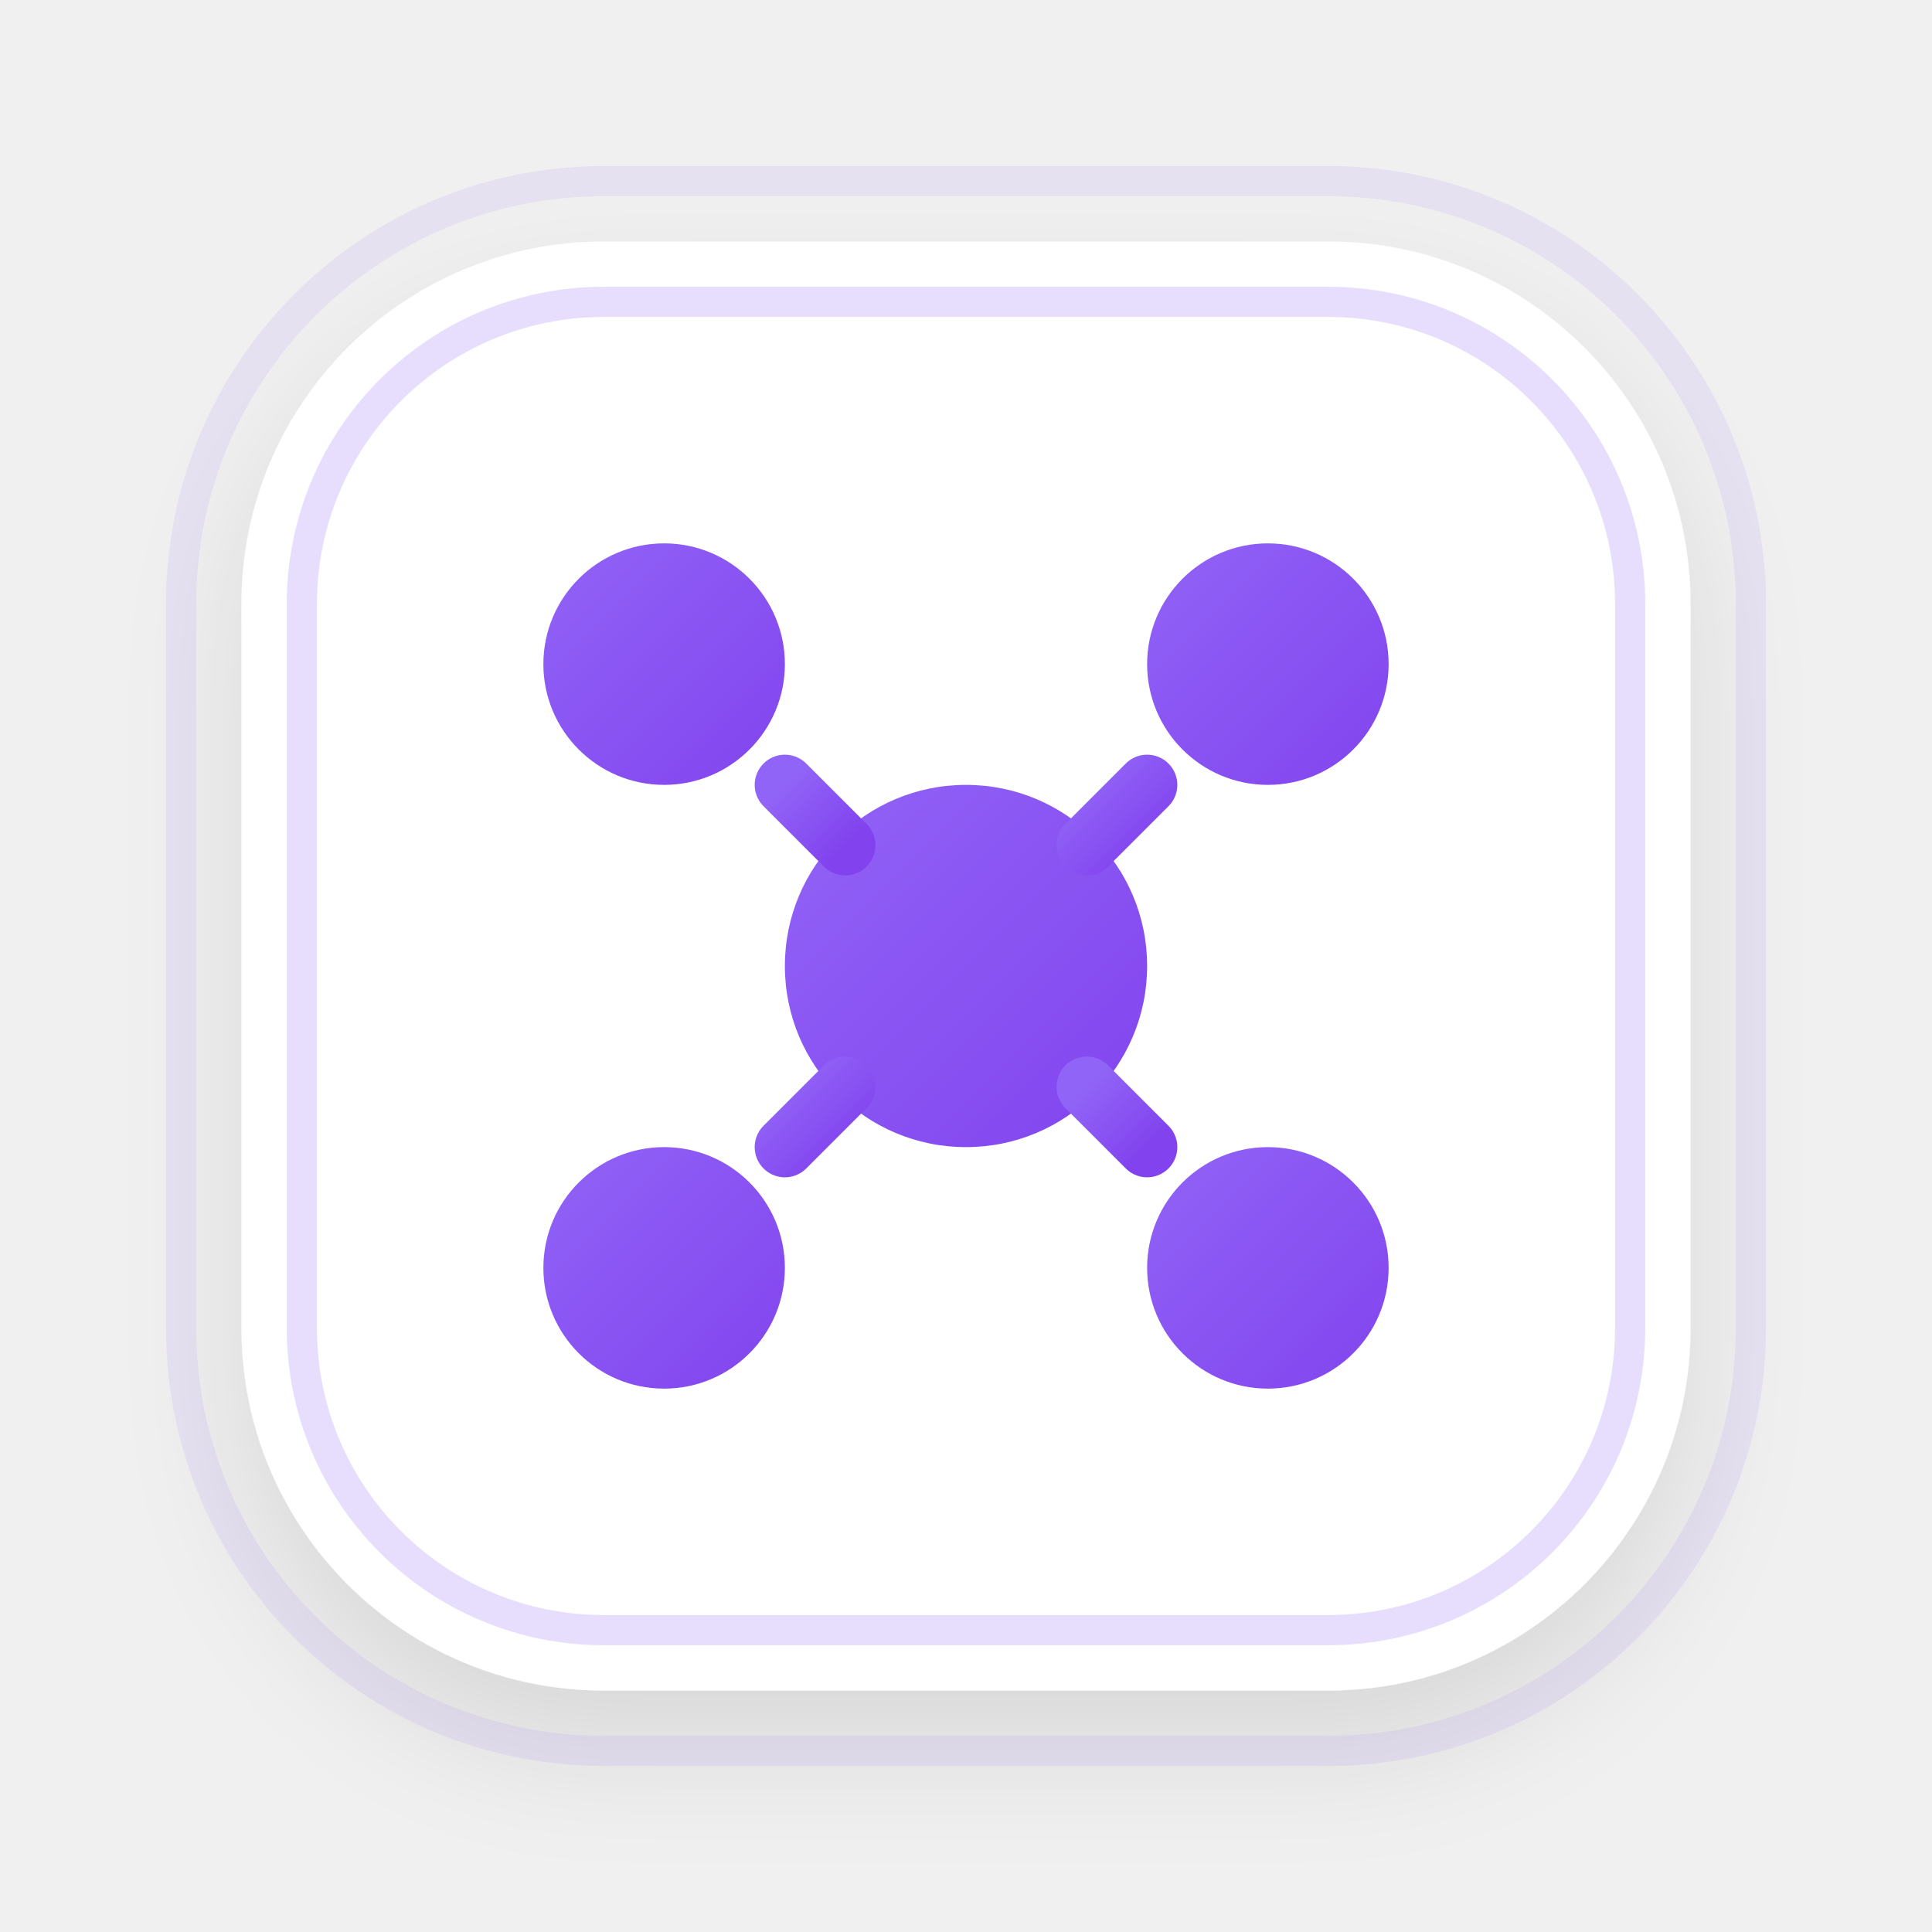
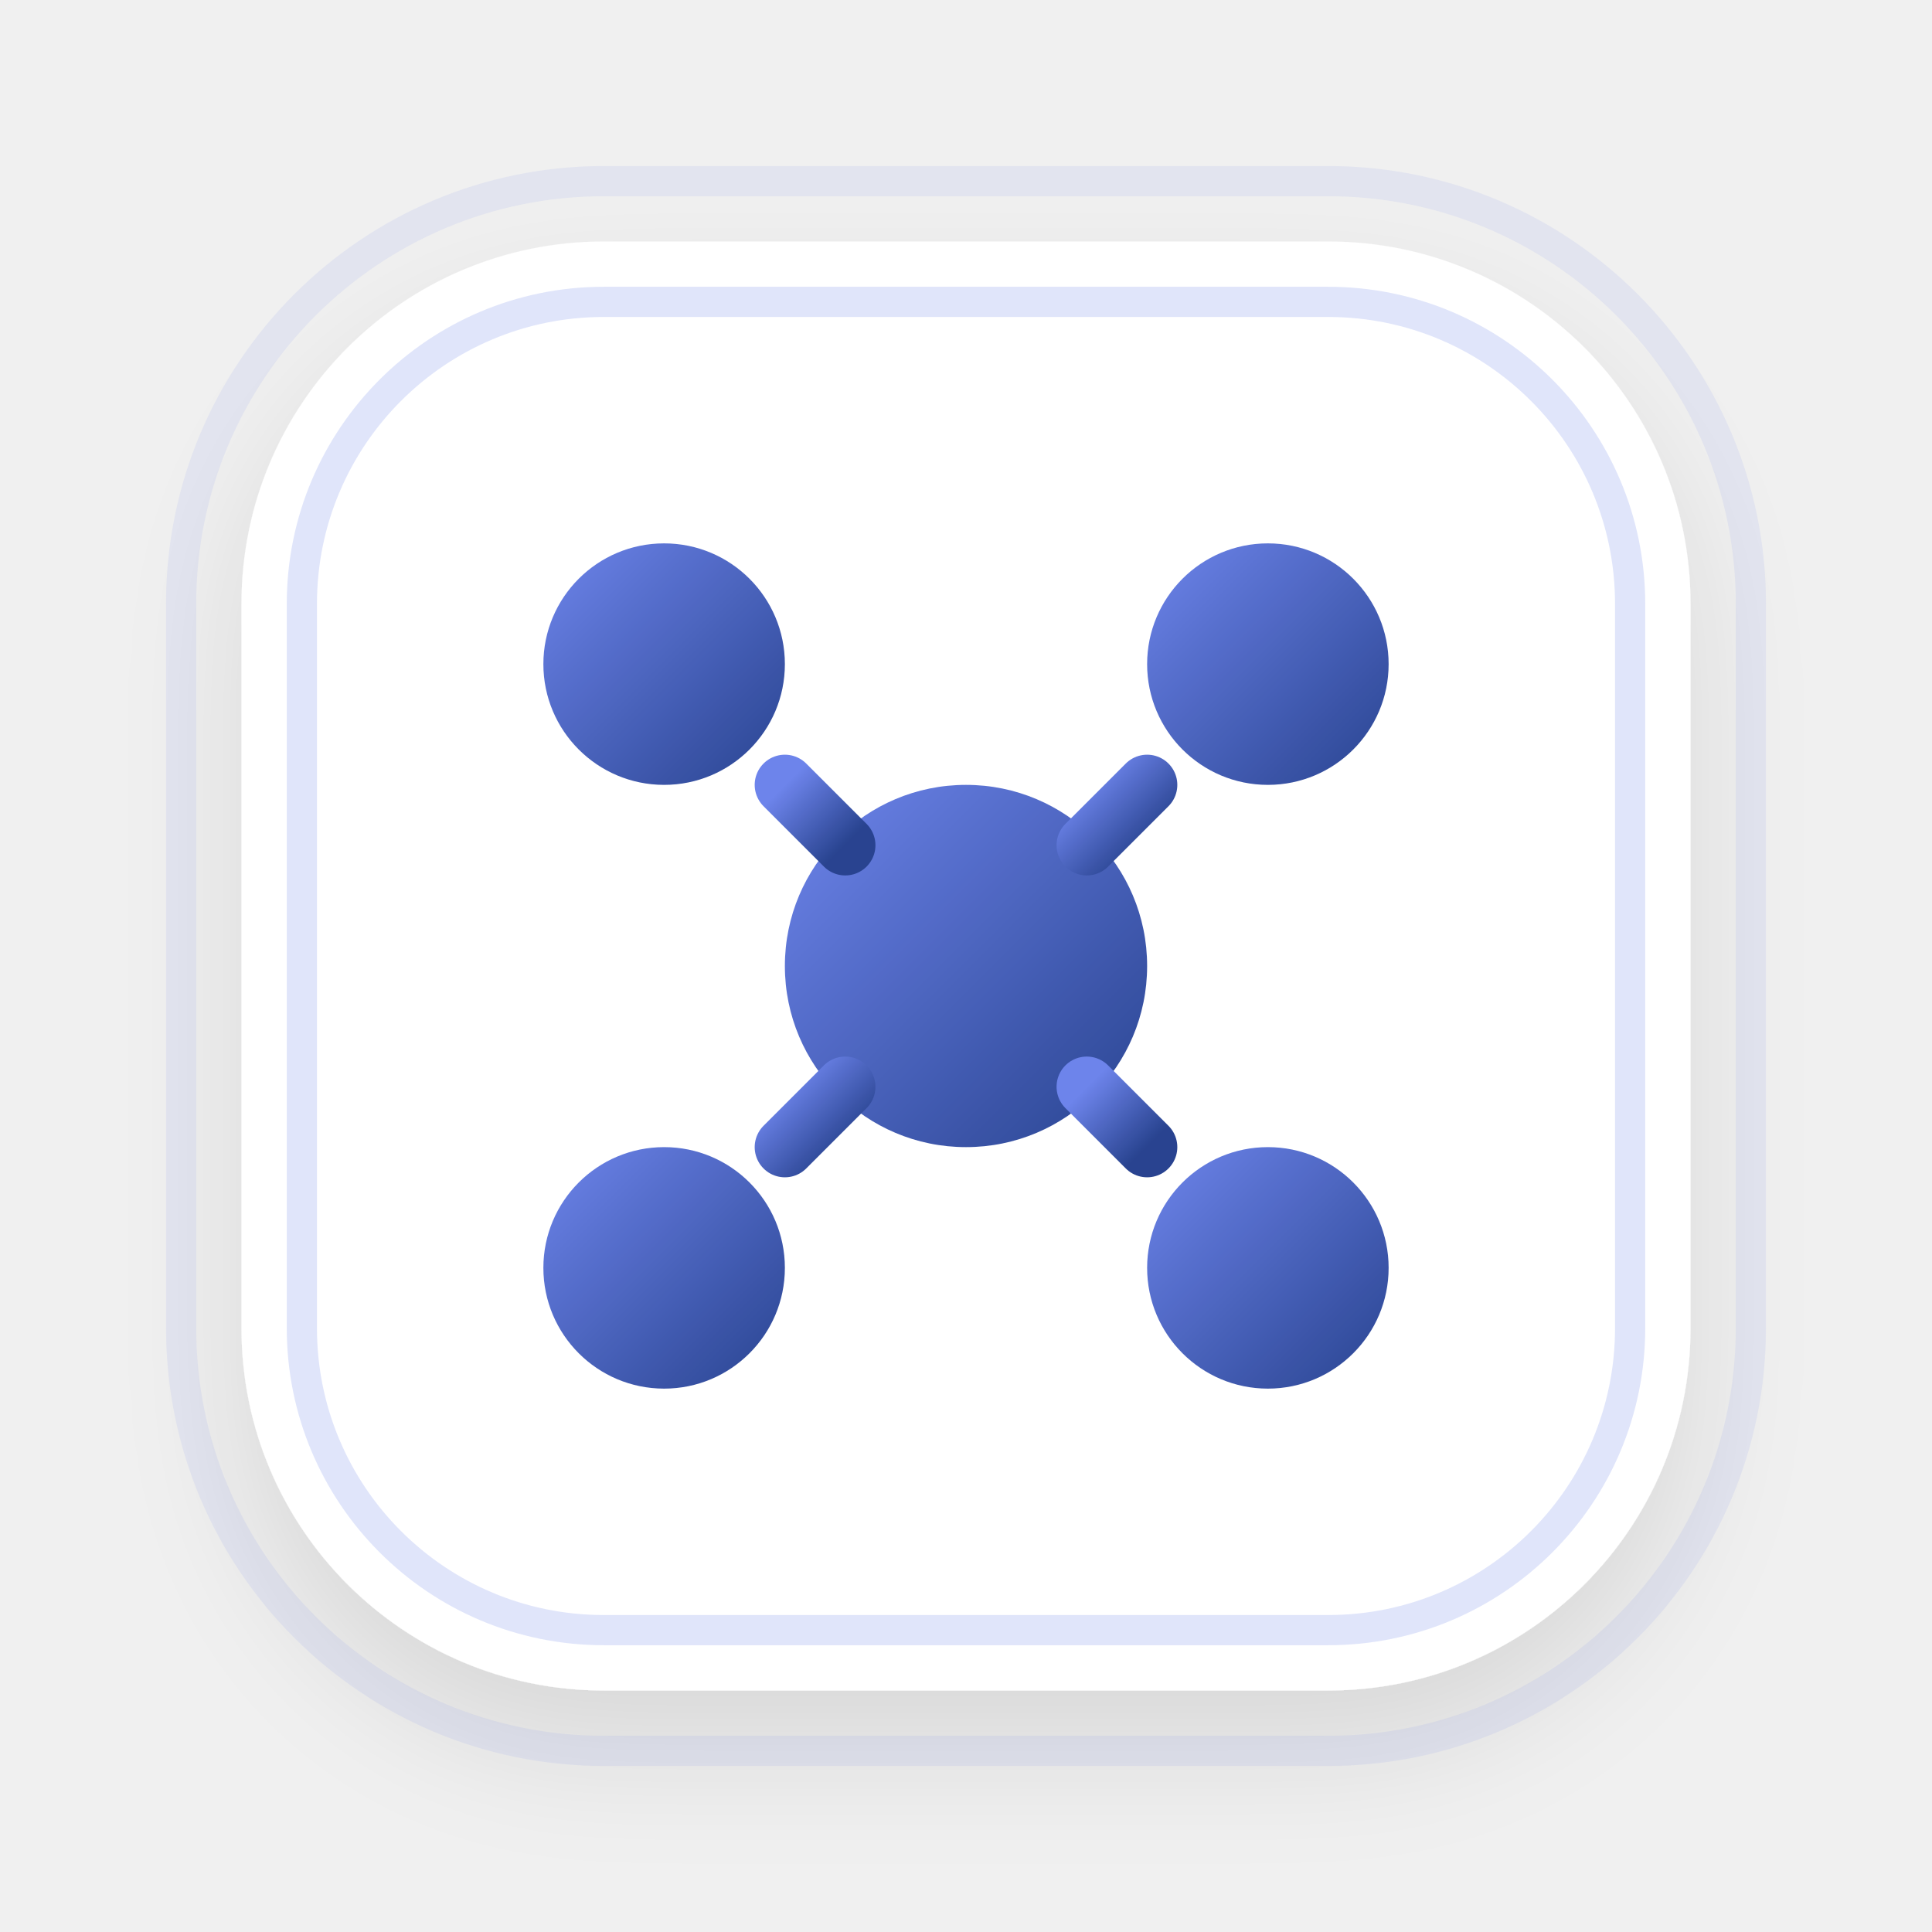
<svg xmlns="http://www.w3.org/2000/svg" width="64" height="64" viewBox="0 0 64 64">
  <defs>
-     <linearGradient id="purpleGradientReversed" x1="0%" y1="0%" x2="100%" y2="100%">
-       <stop offset="0%" style="stop-color:#8b5cf6;stop-opacity:1" />
-       <stop offset="100%" style="stop-color:#7c3aed;stop-opacity:1" />
+     <linearGradient id="blueGradientReversed" x1="0%" y1="0%" x2="100%" y2="100%">
+       <stop offset="0%" style="stop-color:#667eea;stop-opacity:1" />
+       <stop offset="100%" style="stop-color:#1e3a8a;stop-opacity:1" />
    </linearGradient>
    <filter id="shadowReversed" x="-20%" y="-20%" width="140%" height="140%">
      <feDropShadow dx="0" dy="2" stdDeviation="2" flood-color="rgba(0,0,0,0.1)" />
    </filter>
  </defs>
  <rect x="8" y="8" width="48" height="48" rx="12" ry="12" fill="white" filter="url(#shadowReversed)" />
-   <rect x="10" y="10" width="44" height="44" rx="10" ry="10" fill="none" stroke="rgba(139, 92, 246, 0.2)" stroke-width="1" />
-   <g fill="url(#purpleGradientReversed)" opacity="0.95">
-     <circle cx="32" cy="32" r="6" fill="url(#purpleGradientReversed)" />
-     <circle cx="22" cy="22" r="4" fill="url(#purpleGradientReversed)" />
-     <circle cx="42" cy="22" r="4" fill="url(#purpleGradientReversed)" />
-     <circle cx="22" cy="42" r="4" fill="url(#purpleGradientReversed)" />
-     <circle cx="42" cy="42" r="4" fill="url(#purpleGradientReversed)" />
-     <line x1="26" y1="26" x2="28" y2="28" stroke="url(#purpleGradientReversed)" stroke-width="2" stroke-linecap="round" />
-     <line x1="38" y1="26" x2="36" y2="28" stroke="url(#purpleGradientReversed)" stroke-width="2" stroke-linecap="round" />
-     <line x1="26" y1="38" x2="28" y2="36" stroke="url(#purpleGradientReversed)" stroke-width="2" stroke-linecap="round" />
-     <line x1="38" y1="38" x2="36" y2="36" stroke="url(#purpleGradientReversed)" stroke-width="2" stroke-linecap="round" />
+   <rect x="10" y="10" width="44" height="44" rx="10" ry="10" fill="none" stroke="rgba(102, 126, 234, 0.2)" stroke-width="1" />
+   <g fill="url(#blueGradientReversed)" opacity="0.95">
+     <circle cx="32" cy="32" r="6" fill="url(#blueGradientReversed)" />
+     <circle cx="22" cy="22" r="4" fill="url(#blueGradientReversed)" />
+     <circle cx="42" cy="22" r="4" fill="url(#blueGradientReversed)" />
+     <circle cx="22" cy="42" r="4" fill="url(#blueGradientReversed)" />
+     <circle cx="42" cy="42" r="4" fill="url(#blueGradientReversed)" />
+     <line x1="26" y1="26" x2="28" y2="28" stroke="url(#blueGradientReversed)" stroke-width="2" stroke-linecap="round" />
+     <line x1="38" y1="26" x2="36" y2="28" stroke="url(#blueGradientReversed)" stroke-width="2" stroke-linecap="round" />
+     <line x1="26" y1="38" x2="28" y2="36" stroke="url(#blueGradientReversed)" stroke-width="2" stroke-linecap="round" />
+     <line x1="38" y1="38" x2="36" y2="36" stroke="url(#blueGradientReversed)" stroke-width="2" stroke-linecap="round" />
  </g>
-   <rect x="6" y="6" width="52" height="52" rx="14" ry="14" fill="none" stroke="rgba(139, 92, 246, 0.1)" stroke-width="1" />
+   <rect x="6" y="6" width="52" height="52" rx="14" ry="14" fill="none" stroke="rgba(102, 126, 234, 0.1)" stroke-width="1" />
</svg>
